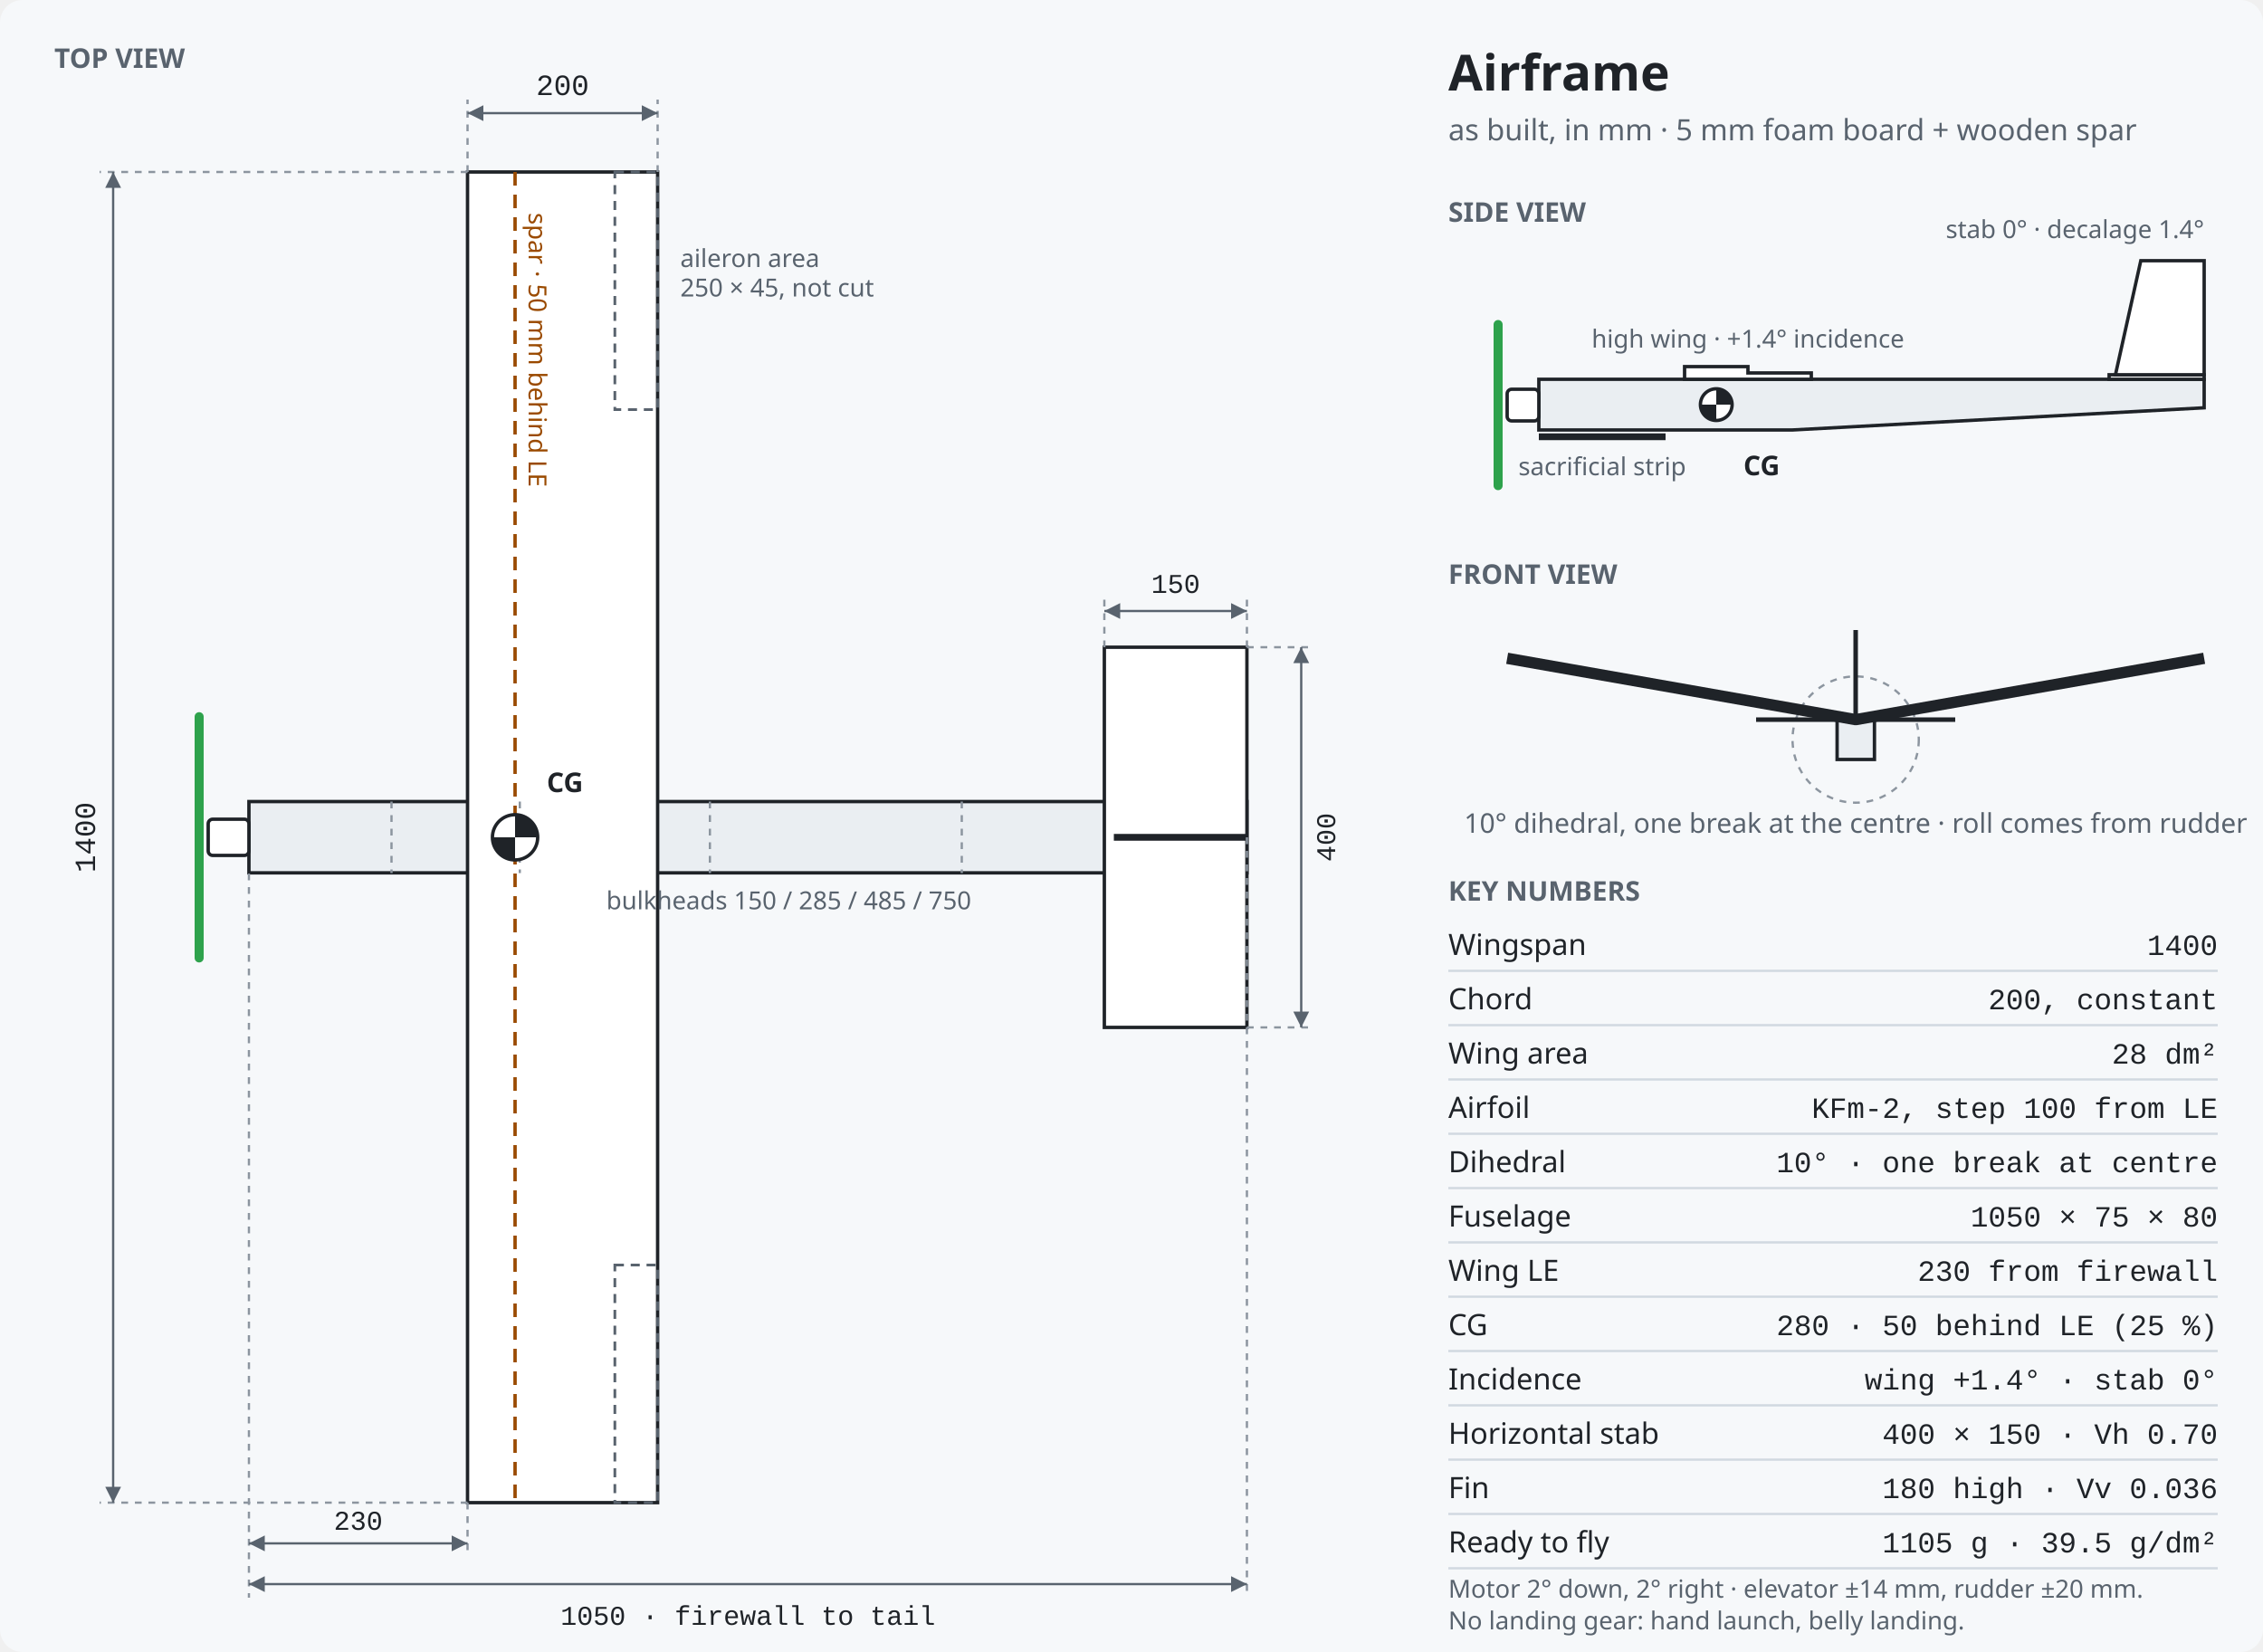
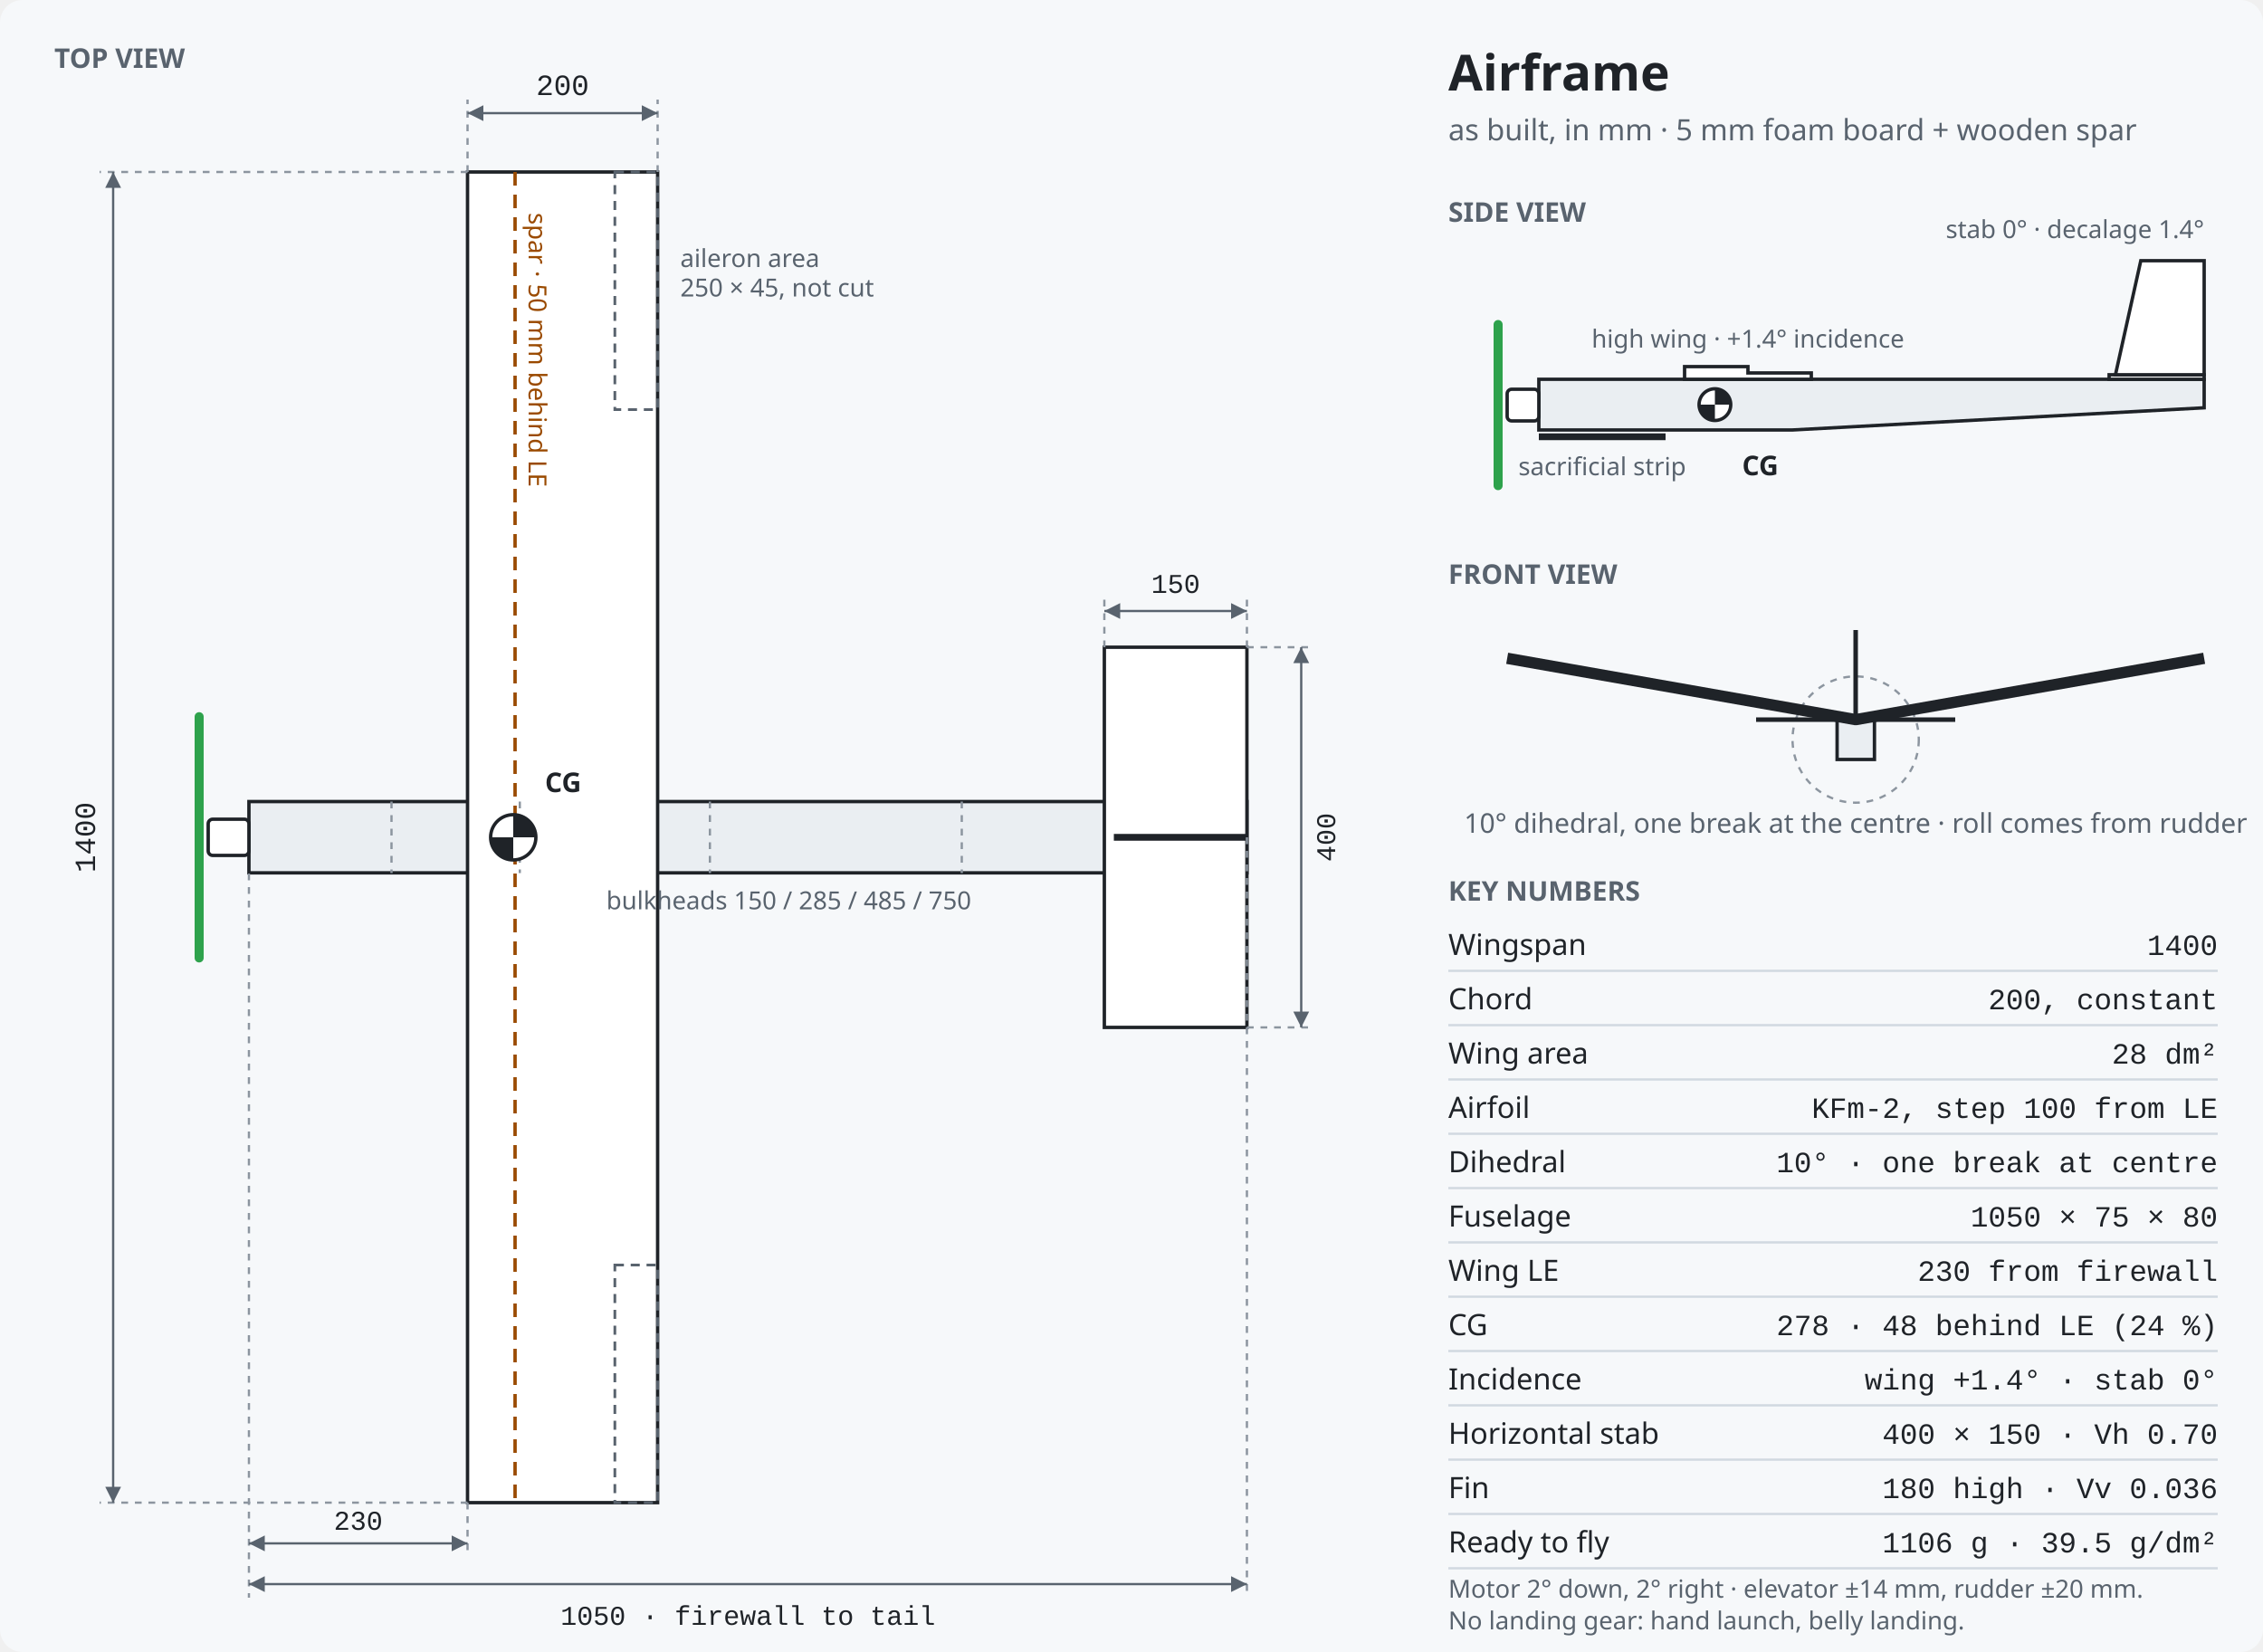
- <svg xmlns="http://www.w3.org/2000/svg" viewBox="0 0 1000 730" width="1000" height="730" role="img" aria-label="Airframe top, side and front views as built. Wingspan 1400 mm, constant 200 mm chord, 10 degree dihedral with a single break at the centre, fuselage 1050 mm, wing leading edge 230 mm behind the firewall, CG 280 mm on the spar line at 25 percent chord, stabiliser 400 by 150 mm, ready to fly 1105 g.">
+ <svg xmlns="http://www.w3.org/2000/svg" viewBox="0 0 1000 730" width="1000" height="730" role="img" aria-label="Airframe top, side and front views as built. Wingspan 1400 mm, constant 200 mm chord, 10 degree dihedral with a single break at the centre, fuselage 1050 mm, wing leading edge 230 mm behind the firewall, CG 278 mm just ahead of the spar at 24 percent chord, stabiliser 400 by 150 mm, ready to fly 1106 g.">
  <style>
  .bg{fill:#f6f8fa} .card{fill:#ffffff;stroke:#d1d9e0;stroke-width:1}
  .sans{font-family:-apple-system,BlinkMacSystemFont,"Segoe UI","Noto Sans",Helvetica,Arial,sans-serif}
  .mono{font-family:ui-monospace,SFMono-Regular,Menlo,Consolas,"Liberation Mono",monospace}
  .ink{fill:#1f2328} .mute{fill:#59636e} .warn{fill:#9a4a00}
  .h1{font-size:22px;font-weight:700} .h2{font-size:14px;font-weight:600} .sub{font-size:14px}
  .s11{font-size:11px} .s12{font-size:12px} .s13{font-size:13px} .b{font-weight:700}
  .pcb{fill:#1f2a37} .pcb2{fill:#2a3848} .pad{fill:#c49a3c} .metal{fill:#b7c0ca}
  .t-on{fill:#e6edf3;font-weight:600} .t-off{fill:#7d8b9a} .t-flash{fill:#e0925a} .t-metal{fill:#2a3441}
  .rf{fill:#17332b} .t-rf{fill:#cfe3d8} .t-rfm{fill:#7fa594}
  .box{fill:#ffffff;stroke:#1f2328;stroke-width:1.5}
  .thin{fill:none;stroke:#1f2328;stroke-width:2}
  .plate{fill:none;stroke:#1f2328;stroke-width:3}
  .dot{fill:#1f2328}
  .cas{fill:none;stroke:#2b3542;stroke-width:7;stroke-linecap:round;stroke-linejoin:round}
  .w{fill:none;stroke-width:4;stroke-linecap:round;stroke-linejoin:round}
  .casp{fill:none;stroke:#2b3542;stroke-width:10;stroke-linecap:round;stroke-linejoin:round}
  .p{fill:none;stroke-width:7;stroke-linecap:round;stroke-linejoin:round}
  .lead{fill:none;stroke:#2b3542;stroke-width:12;stroke-linecap:round;stroke-linejoin:round}
  .dash{stroke-dasharray:9 7;stroke-linecap:butt}
  .red{stroke:#d93a2f} .black{stroke:#15181c} .white{stroke:#f3f3f1} .yellow{stroke:#e2b21b}
  .purple{stroke:#8456d4} .blue{stroke:#2b63d9} .mag{stroke:#cc36ad} .orange{stroke:#ec8a1a}
  .cyan{stroke:#1fb6cc} .green{stroke:#2ea24c}
  .antenna{fill:#1b1f24}
  .outline{fill:#ffffff;stroke:#1f2328;stroke-width:1.5}
  .fill2{fill:#eaeef2;stroke:#1f2328;stroke-width:1.5}
  .dim{fill:none;stroke:#59636e;stroke-width:1}
  .ext{fill:none;stroke:#8c959f;stroke-width:1;stroke-dasharray:3 3}
  .spar{fill:none;stroke:#9a4a00;stroke-width:1.5;stroke-dasharray:6 4}
  .brk{fill:none;stroke:#59636e;stroke-width:1.2;stroke-dasharray:4 3}
  .arrow{fill:#59636e}
  .rule{stroke:#d1d9e0;stroke-width:1}
  .prop{fill:none;stroke:#2ea24c;stroke-width:4;stroke-linecap:round}
  @media (prefers-color-scheme:dark){
    .bg{fill:#0d1117} .card{fill:#151b23;stroke:#3d444d}
    .ink{fill:#e6edf3} .mute{fill:#9198a1} .warn{fill:#f0a44b}
    .pcb{fill:#253344} .pcb2{fill:#314258} .metal{fill:#8e98a3} .t-metal{fill:#1a2129}
    .rf{fill:#1c3b32}
    .box{fill:#1b222c;stroke:#c9d1d9} .thin{stroke:#c9d1d9} .plate{stroke:#c9d1d9} .dot{fill:#c9d1d9}
    .cas,.casp,.lead{stroke:#b3bdc8} .black{stroke:#0b0d10}
    .antenna{fill:#3a4350}
    .outline{fill:#151b23;stroke:#c9d1d9} .fill2{fill:#222a35;stroke:#c9d1d9}
    .dim{stroke:#9198a1} .arrow{fill:#9198a1} .ext{stroke:#6e7681} .brk{stroke:#9198a1}
    .spar{stroke:#f0a44b} .rule{stroke:#3d444d}
  }
</style>
  <rect class="bg" x="0" y="0" width="1000" height="730" rx="10" />
  <text class="sans s12 b mute" x="24" y="30">TOP VIEW</text>
  <rect class="fill2" x="110" y="354.2" width="441.0" height="31.5" />
  <rect class="box" x="92" y="362" width="18" height="16" rx="2" />
  <path class="prop" d="M88 316.7 V423.3" />
  <rect class="outline" x="206.6" y="76.0" width="84" height="588.0" />
  <rect class="brk" x="271.7" y="76.0" width="18.9" height="105.0" fill="none" />
  <rect class="brk" x="271.7" y="559.0" width="18.9" height="105.0" fill="none" />
  <text class="sans s11 mute" x="300.6" y="118.0">aileron area</text>
  <text class="sans s11 mute" x="300.6" y="131.0">250 × 45, not cut</text>
  <path class="spar" d="M227.6 76.0 V664.0" />
  <path class="ext" d="M173.0 354.2 V385.8" />
  <path class="ext" d="M229.7 354.2 V385.8" />
  <path class="ext" d="M313.7 354.2 V385.8" />
  <path class="ext" d="M425.0 354.2 V385.8" />
  <text class="sans s11 mute" x="429.2" y="401.8" text-anchor="end">bulkheads 150 / 285 / 485 / 750</text>
  <rect class="outline" x="488.0" y="286.0" width="63.0" height="168.0" />
  <rect class="dot" x="492.2" y="368.5" width="58.8" height="3" />
-   <circle class="outline" cx="227.6" cy="370" r="10" />
-   <path class="dot" d="M227.6 370 V360 A10 10 0 0 1 237.6 370 Z" />
-   <path class="dot" d="M227.6 370 V380 A10 10 0 0 1 217.6 370 Z" />
-   <text class="sans s12 b ink" x="241.6" y="350">CG</text>
+   <circle class="outline" cx="226.8" cy="370" r="10" />
+   <path class="dot" d="M226.8 370 V360 A10 10 0 0 1 236.8 370 Z" />
+   <path class="dot" d="M226.8 370 V380 A10 10 0 0 1 216.8 370 Z" />
+   <text class="sans s12 b ink" x="240.8" y="350">CG</text>
  <path class="ext" d="M206.6 76.0 H44 M206.6 664.0 H44" />
  <path class="dim" d="M50 76.0 V664.0" />
  <path class="arrow" d="M50 76.0 l-3.5 7 h7 z" />
  <path class="arrow" d="M50 664.0 l-3.5 -7 h7 z" />
  <text class="mono s13 ink" x="42" y="370" text-anchor="middle" transform="rotate(-90 42 370)">1400</text>
  <path class="ext" d="M206.6 76.0 V44 M290.6 76.0 V44" />
  <path class="dim" d="M206.6 50 H290.6" />
  <path class="arrow" d="M206.6 50 l7 -3.5 v7 z" />
  <path class="arrow" d="M290.6 50 l-7 -3.5 v7 z" />
  <text class="mono s13 ink" x="248.6" y="42" text-anchor="middle">200</text>
  <text class="sans s11 warn" x="233.6" y="94.0" transform="rotate(90 233.6 94.0)">spar · 50 mm behind LE</text>
  <path class="ext" d="M110 386 V706 M551.0 370 V706 M206.6 664.0 V688" />
  <path class="dim" d="M110 682 H206.6" />
  <path class="arrow" d="M110 682 l7 -3.5 v7 z" />
  <path class="arrow" d="M206.6 682 l-7 -3.5 v7 z" />
  <text class="mono s12 ink" x="158.3" y="676" text-anchor="middle">230</text>
  <path class="dim" d="M110 700 H551.0" />
  <path class="arrow" d="M110 700 l7 -3.5 v7 z" />
  <path class="arrow" d="M551.0 700 l-7 -3.5 v7 z" />
  <text class="mono s12 ink" x="330.5" y="718" text-anchor="middle">1050 · firewall to tail</text>
  <path class="ext" d="M488.0 286.0 V264 M551.0 286.0 V264" />
  <path class="dim" d="M488.0 270 H551.0" />
  <path class="arrow" d="M488.0 270 l7 -3.5 v7 z" />
  <path class="arrow" d="M551.0 270 l-7 -3.5 v7 z" />
  <text class="mono s12 ink" x="519.5" y="262" text-anchor="middle">150</text>
  <path class="ext" d="M551.0 286.0 H581 M551.0 454.0 H581" />
  <path class="dim" d="M575 286.0 V454.0" />
  <path class="arrow" d="M575 286.0 l-3.5 7 h7 z" />
  <path class="arrow" d="M575 454.0 l-3.5 -7 h7 z" />
  <text class="mono s12 ink" x="590" y="370" text-anchor="middle" transform="rotate(-90 590 370)">400</text>
  <text class="sans h1 ink" x="640" y="40">Airframe</text>
  <text class="sans s13 mute" x="640" y="62">as built, in mm · 5 mm foam board + wooden spar</text>
  <text class="sans s12 b mute" x="640" y="98">SIDE VIEW</text>
  <path class="fill2" d="M680 167.6 H974.0 V180.2 L792.0 190 H680 Z" />
  <path class="outline" d="M744.4 167.6 V162.0 H772.4 V164.8 H800.4 V167.6 Z" />
  <rect class="outline" x="932.0" y="165.6" width="42.0" height="2" />
  <path class="outline" d="M934.8 165.6 H974.0 V115.2 H946.0 Z" />
  <rect class="box" x="666" y="172" width="14" height="14" rx="2" />
  <path class="prop" d="M662 143.4 V214.6" />
  <path class="thin" style="stroke-width:3" d="M680 193 H736.0" />
  <text class="sans s11 mute" x="708.0" y="210" text-anchor="middle">sacrificial strip</text>
-   <circle class="outline" cx="758.4" cy="178.8" r="7" />
-   <path class="dot" d="M758.4 178.8 V171.8 A7 7 0 0 1 765.4 178.8 Z" />
-   <path class="dot" d="M758.4 178.8 V185.8 A7 7 0 0 1 751.4 178.8 Z" />
-   <text class="sans s12 b ink" x="770.4" y="210">CG</text>
+   <circle class="outline" cx="757.8" cy="178.8" r="7" />
+   <path class="dot" d="M757.8 178.8 V171.8 A7 7 0 0 1 764.8 178.8 Z" />
+   <path class="dot" d="M757.8 178.8 V185.8 A7 7 0 0 1 750.8 178.8 Z" />
+   <text class="sans s12 b ink" x="769.8" y="210">CG</text>
  <text class="sans s11 mute" x="772.4" y="153.6" text-anchor="middle">high wing · +1.4° incidence</text>
  <text class="sans s11 mute" x="974.0" y="105.2" text-anchor="end">stab 0° · decalage 1.4°</text>
  <text class="sans s12 b mute" x="640" y="258">FRONT VIEW</text>
  <circle cx="820" cy="326.8" r="27.9" fill="none" class="ext" />
  <path class="thin" d="M820 318 V278.4" />
  <path class="thin" d="M776.0 318 H864.0" />
  <rect class="fill2" x="811.8" y="318" width="16.5" height="17.6" />
  <polyline fill="none" class="thin" style="stroke-width:5;stroke-linejoin:round" points="666.0,290.9 820,318 974.0,290.9" />
  <text class="sans s12 mute" x="820" y="368" text-anchor="middle">10° dihedral, one break at the centre · roll comes from rudder</text>
  <text class="sans s12 b mute" x="640" y="398">KEY NUMBERS</text>
  <text class="sans s13 ink" x="640" y="422">Wingspan</text>
  <text class="mono s13 ink" x="980" y="422" text-anchor="end">1400</text>
  <path class="rule" d="M640 429 H980" />
  <text class="sans s13 ink" x="640" y="446">Chord</text>
  <text class="mono s13 ink" x="980" y="446" text-anchor="end">200, constant</text>
  <path class="rule" d="M640 453 H980" />
  <text class="sans s13 ink" x="640" y="470">Wing area</text>
  <text class="mono s13 ink" x="980" y="470" text-anchor="end">28 dm²</text>
  <path class="rule" d="M640 477 H980" />
  <text class="sans s13 ink" x="640" y="494">Airfoil</text>
  <text class="mono s13 ink" x="980" y="494" text-anchor="end">KFm-2, step 100 from LE</text>
  <path class="rule" d="M640 501 H980" />
  <text class="sans s13 ink" x="640" y="518">Dihedral</text>
  <text class="mono s13 ink" x="980" y="518" text-anchor="end">10° · one break at centre</text>
  <path class="rule" d="M640 525 H980" />
  <text class="sans s13 ink" x="640" y="542">Fuselage</text>
  <text class="mono s13 ink" x="980" y="542" text-anchor="end">1050 × 75 × 80</text>
  <path class="rule" d="M640 549 H980" />
  <text class="sans s13 ink" x="640" y="566">Wing LE</text>
  <text class="mono s13 ink" x="980" y="566" text-anchor="end">230 from firewall</text>
  <path class="rule" d="M640 573 H980" />
  <text class="sans s13 ink" x="640" y="590">CG</text>
-   <text class="mono s13 ink" x="980" y="590" text-anchor="end">280 · 50 behind LE (25 %)</text>
+   <text class="mono s13 ink" x="980" y="590" text-anchor="end">278 · 48 behind LE (24 %)</text>
  <path class="rule" d="M640 597 H980" />
  <text class="sans s13 ink" x="640" y="614">Incidence</text>
  <text class="mono s13 ink" x="980" y="614" text-anchor="end">wing +1.4° · stab 0°</text>
  <path class="rule" d="M640 621 H980" />
  <text class="sans s13 ink" x="640" y="638">Horizontal stab</text>
  <text class="mono s13 ink" x="980" y="638" text-anchor="end">400 × 150 · Vh 0.70</text>
  <path class="rule" d="M640 645 H980" />
  <text class="sans s13 ink" x="640" y="662">Fin</text>
  <text class="mono s13 ink" x="980" y="662" text-anchor="end">180 high · Vv 0.036</text>
  <path class="rule" d="M640 669 H980" />
  <text class="sans s13 ink" x="640" y="686">Ready to fly</text>
-   <text class="mono s13 ink" x="980" y="686" text-anchor="end">1105 g · 39.5 g/dm²</text>
+   <text class="mono s13 ink" x="980" y="686" text-anchor="end">1106 g · 39.5 g/dm²</text>
  <path class="rule" d="M640 693 H980" />
  <text class="sans s11 mute" x="640" y="706">Motor 2° down, 2° right · elevator ±14 mm, rudder ±20 mm.</text>
  <text class="sans s11 mute" x="640" y="720">No landing gear: hand launch, belly landing.</text>
</svg>
